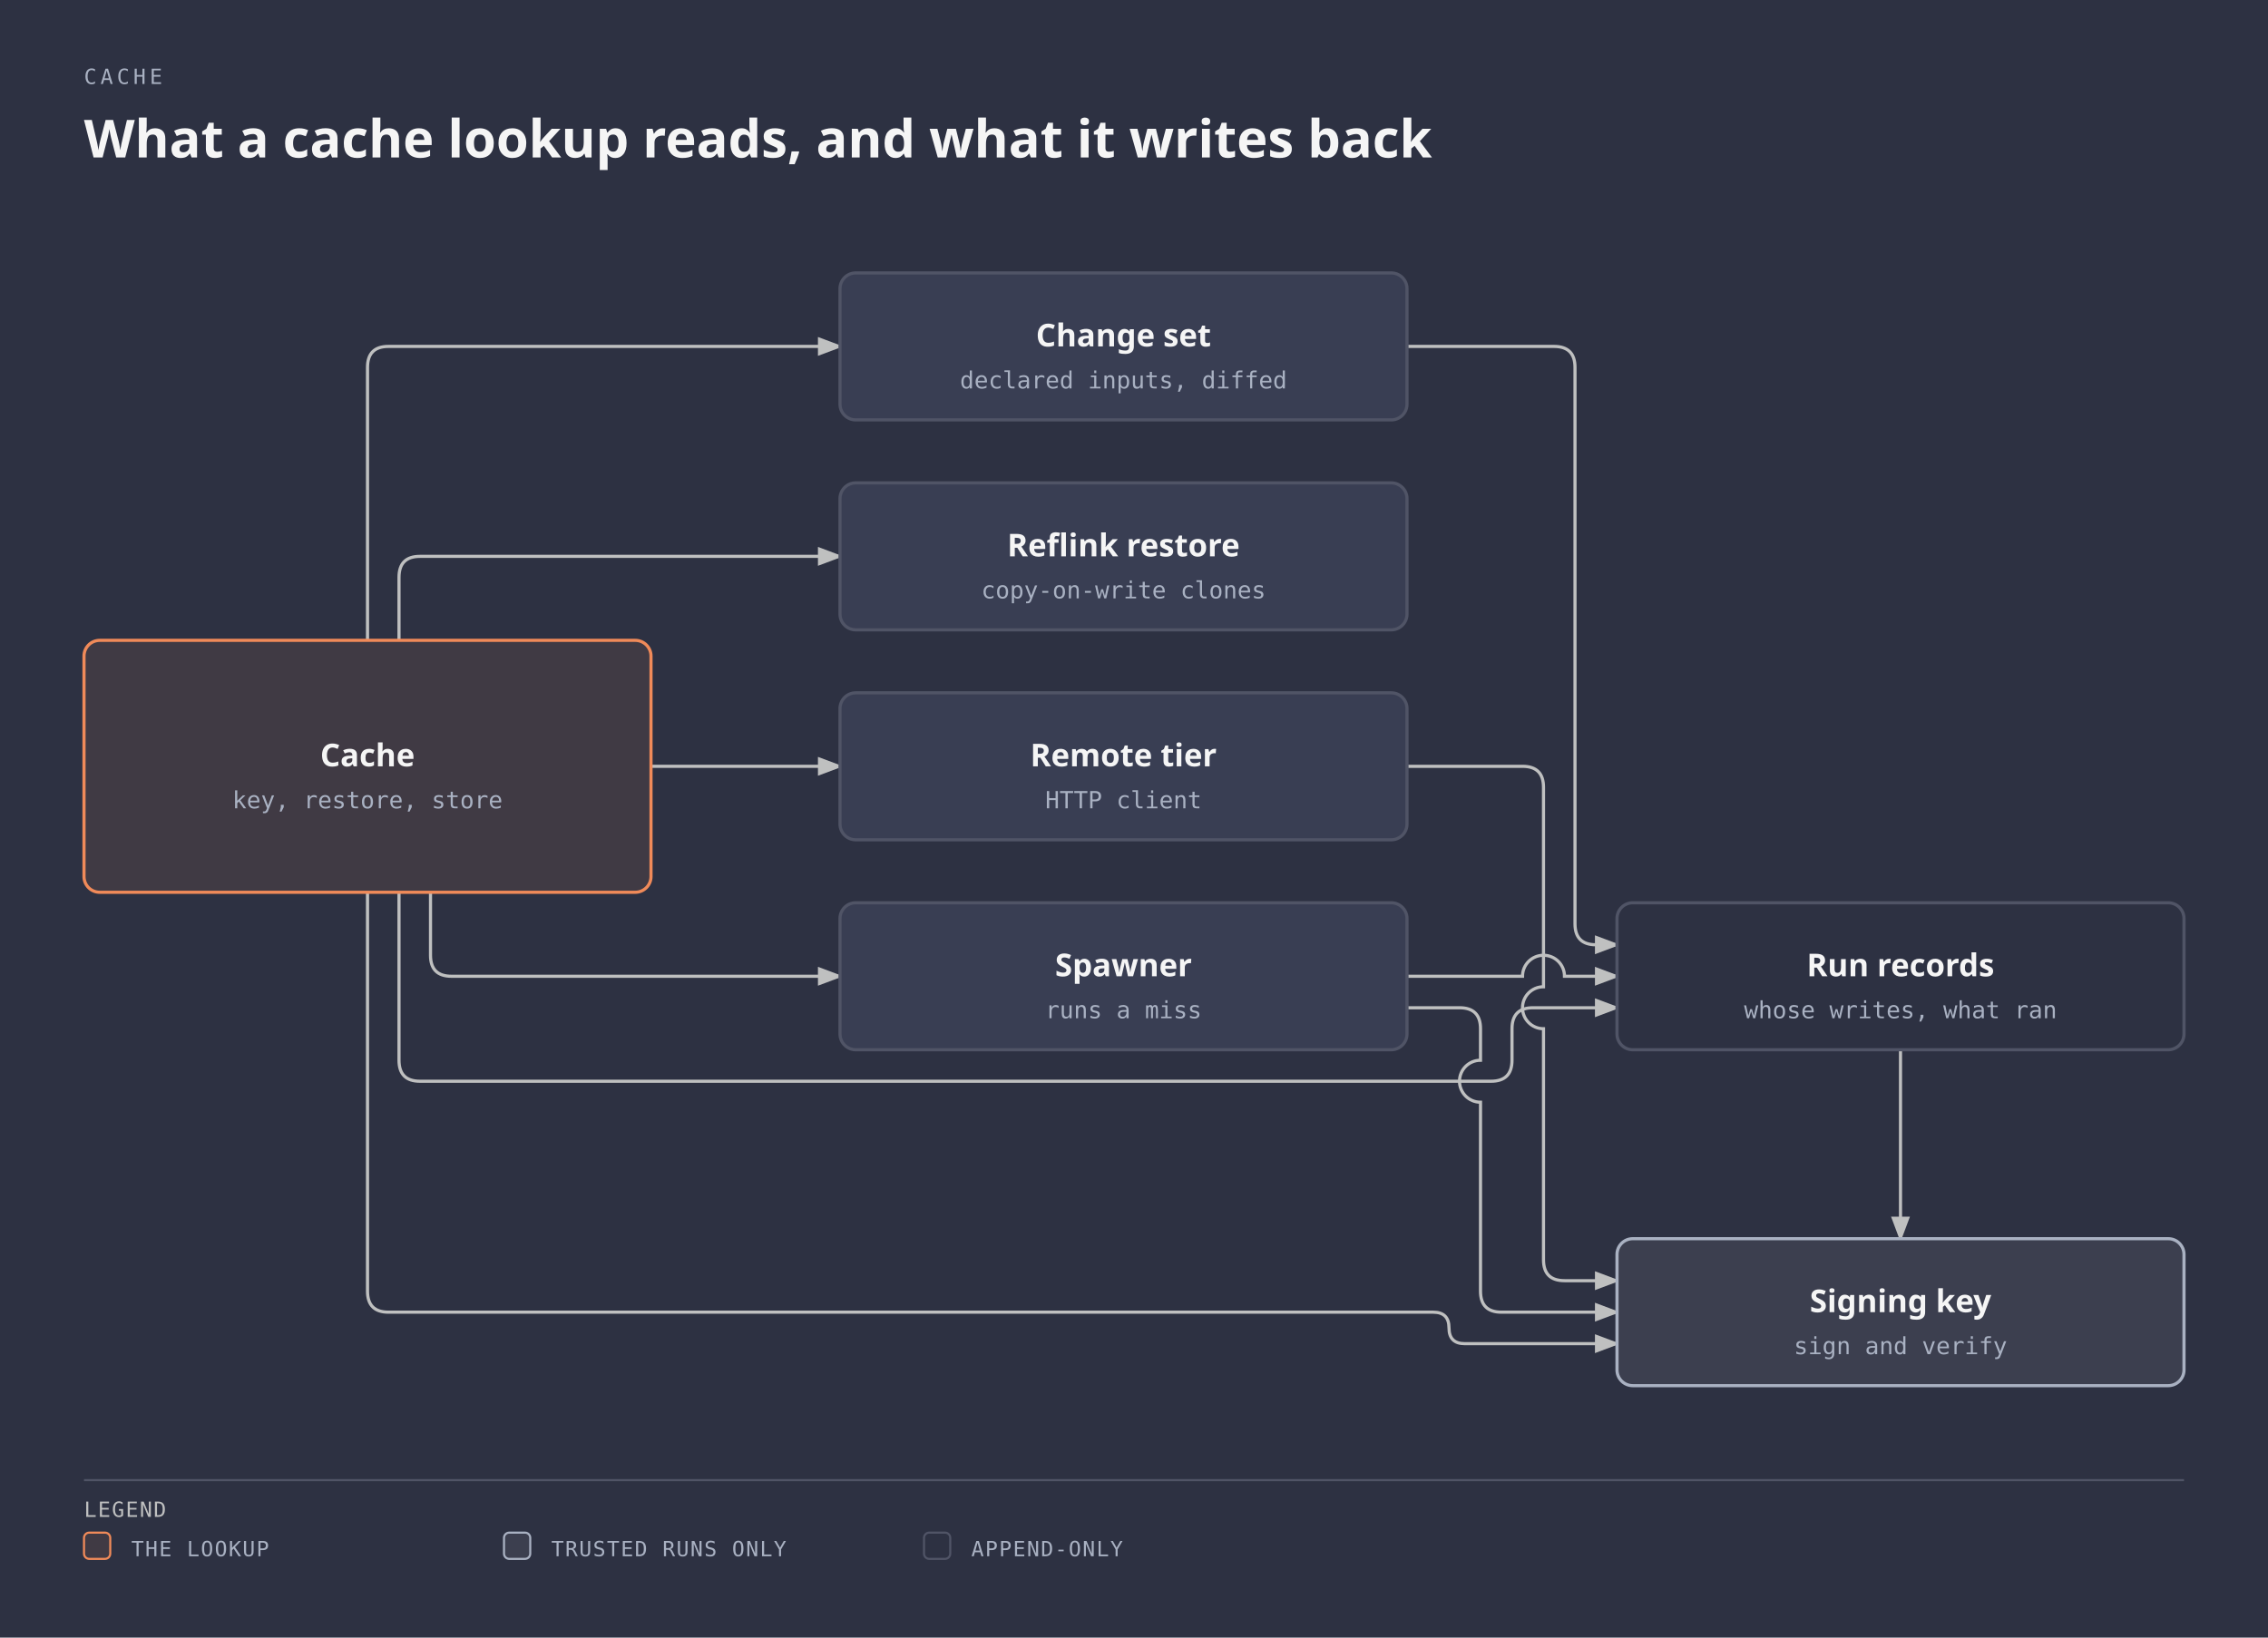
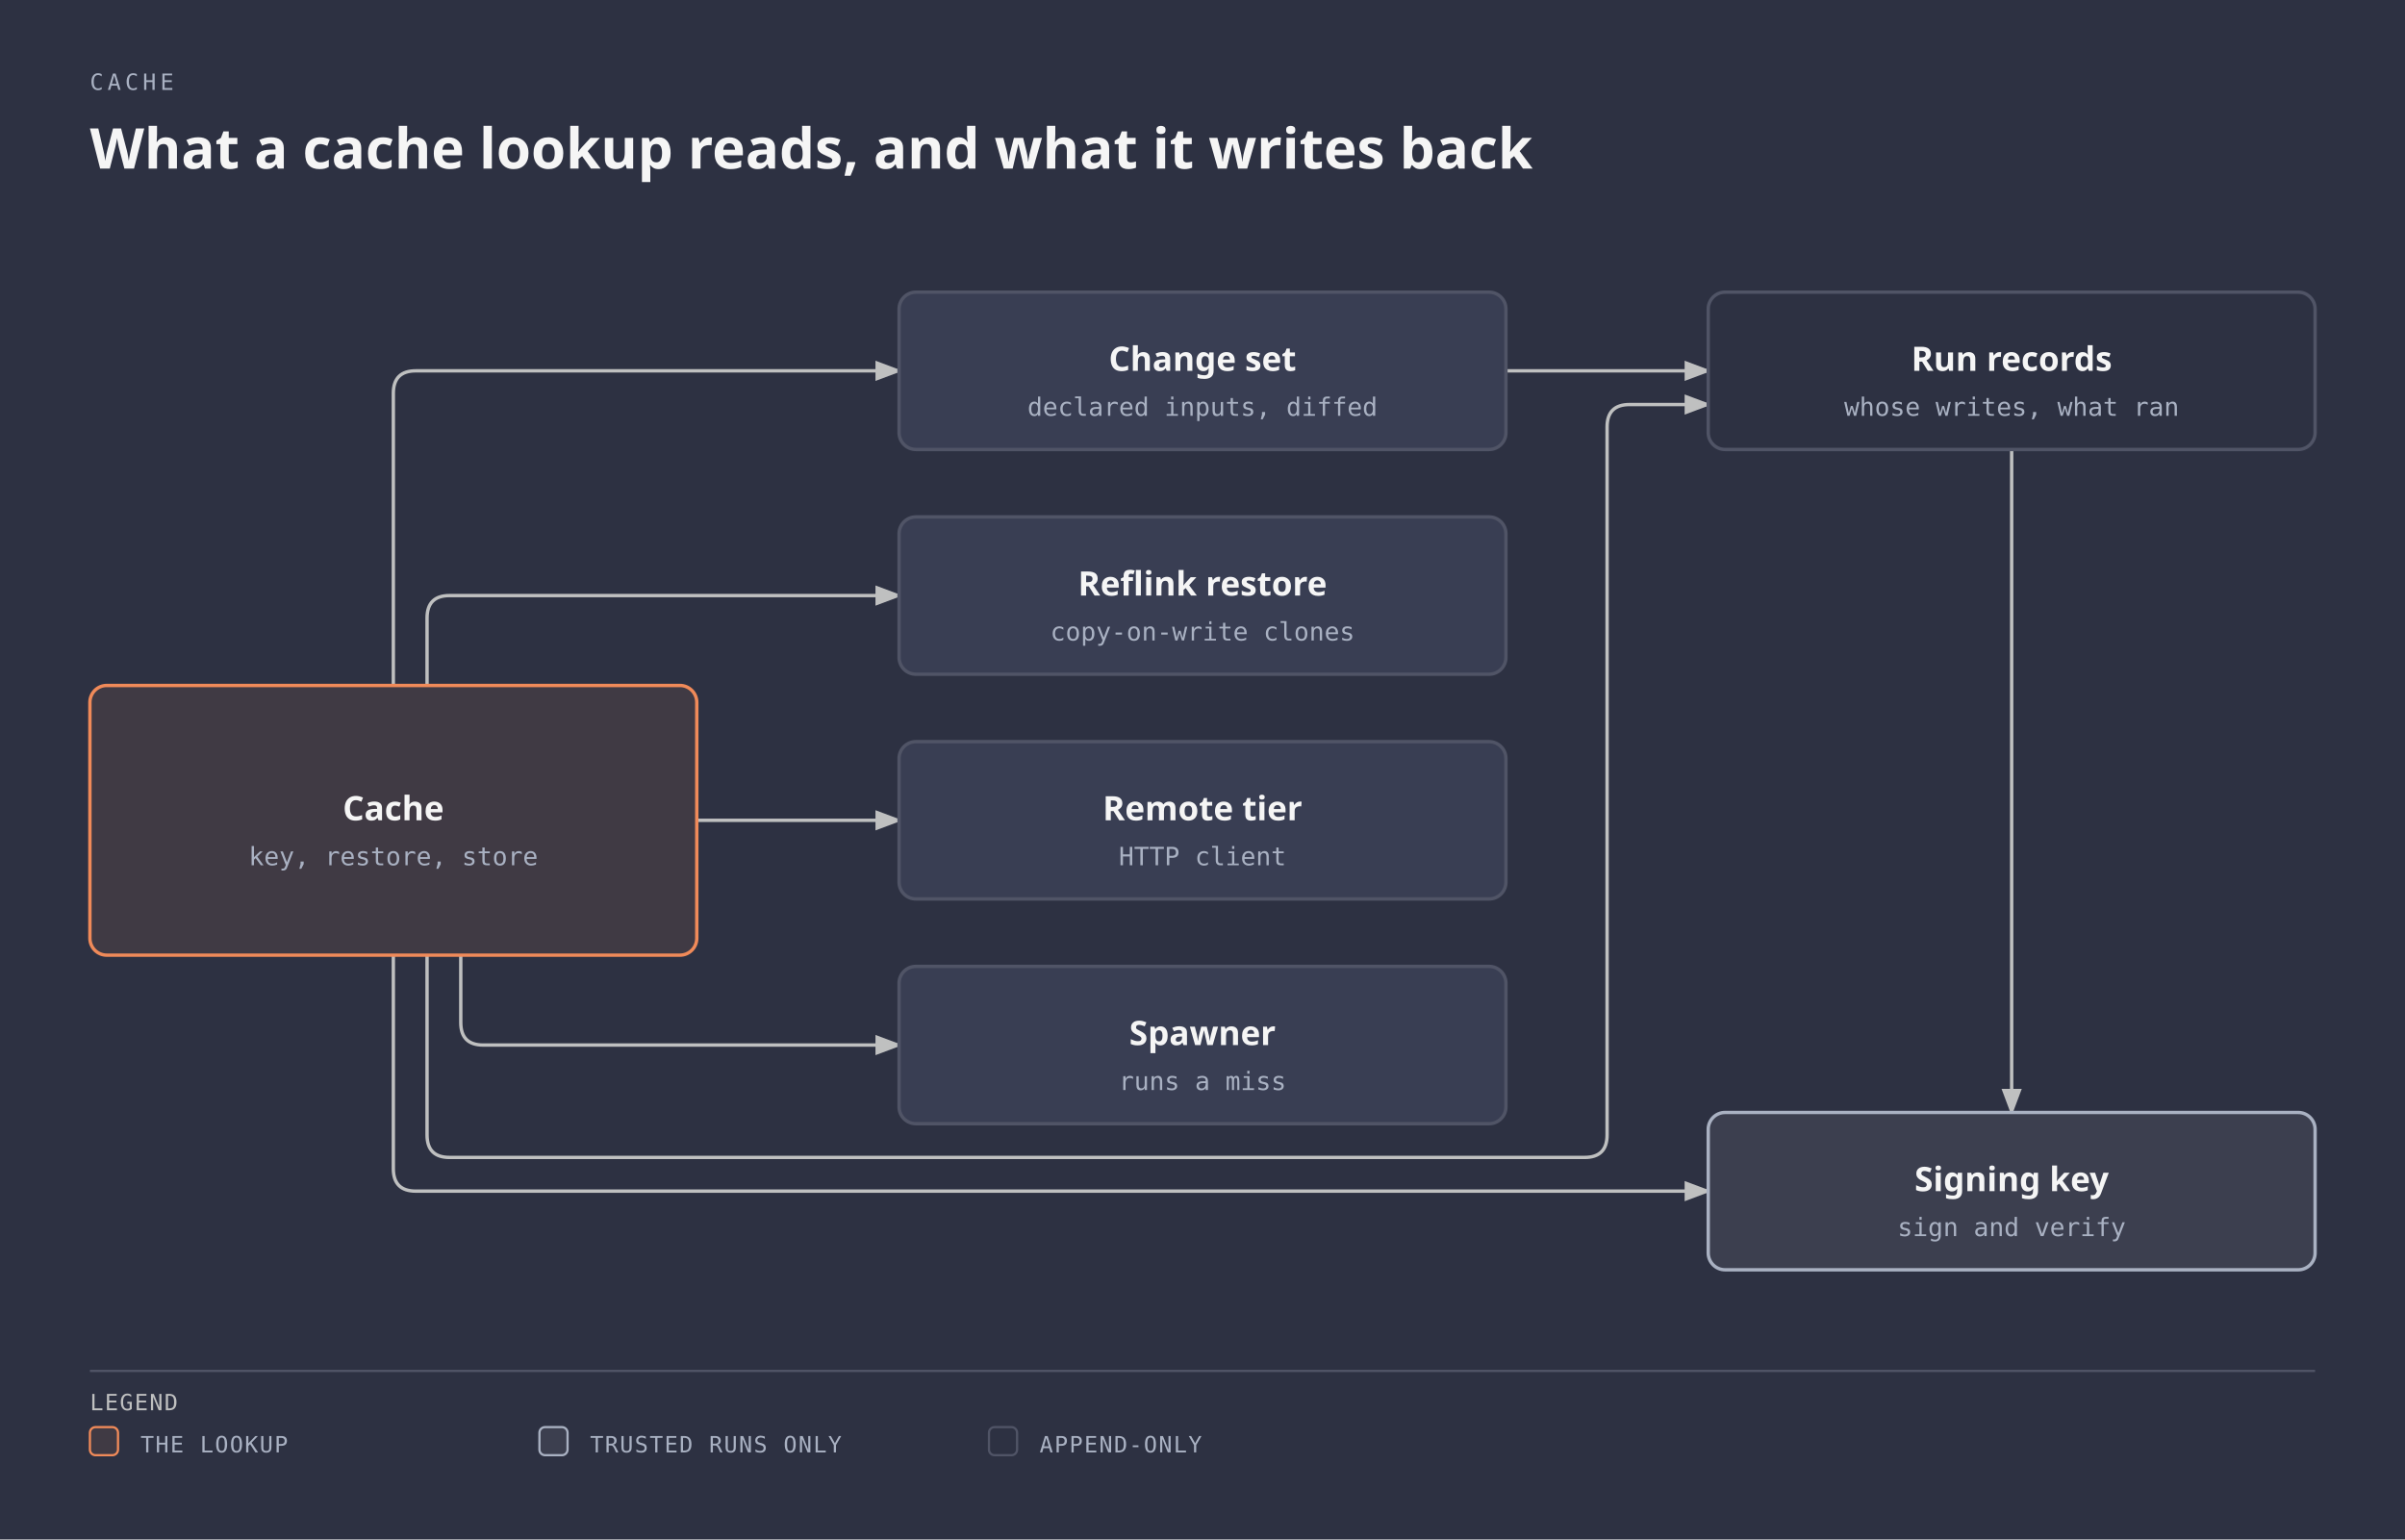
- <svg xmlns="http://www.w3.org/2000/svg" viewBox="0 0 864 624" width="864" height="624" role="img" aria-labelledby="cache-internals-title cache-internals-desc" class="magus-diagram">
+ <svg xmlns="http://www.w3.org/2000/svg" viewBox="0 0 856 548" width="856" height="548" role="img" aria-labelledby="cache-internals-title cache-internals-desc" class="magus-diagram">
  <defs>
    <marker id="cache-internals-arrow-default" markerWidth="8" markerHeight="6" refX="7" refY="3" orient="auto">
      <polygon points="0 0, 8 3, 0 6" fill="#bfc0c0" />
    </marker>
    <marker id="cache-internals-arrow-accent" markerWidth="8" markerHeight="6" refX="7" refY="3" orient="auto">
      <polygon points="0 0, 8 3, 0 6" fill="#f08a59" />
    </marker>
    <marker id="cache-internals-arrow-link" markerWidth="8" markerHeight="6" refX="7" refY="3" orient="auto">
      <polygon points="0 0, 8 3, 0 6" fill="#6a95d8" />
    </marker>
  </defs>
  <rect width="100%" height="100%" fill="#2d3142" />
  <text x="32" y="32" fill="#a9b1c2" font-family="monospace" font-size="8" style="font-variant-ligatures:none" letter-spacing="0.18em">CACHE</text>
  <text x="32" y="60" fill="#f5f5f5" font-family="sans-serif" font-size="20" font-weight="600">What a cache lookup reads, and what it writes back</text>
  <g transform="translate(0,40)">
    <path data-edge="internal/cache-&gt;internal/changeset" id="cache-internals-edge-internal_2fcache-internal_2fchangeset" d="M 140 204 L 140 100 Q 140 92 148 92 L 320 92" fill="none" stroke="#bfc0c0" stroke-width="1.2" marker-end="url(#cache-internals-arrow-default)" />
    <path data-edge="internal/cache-&gt;internal/cache/reflink" id="cache-internals-edge-internal_2fcache-internal_2fcache_2freflink" d="M 152 204 L 152 180 Q 152 172 160 172 L 320 172" fill="none" stroke="#bfc0c0" stroke-width="1.2" marker-end="url(#cache-internals-arrow-default)" />
    <path data-edge="internal/cache-&gt;internal/httpx" id="cache-internals-edge-internal_2fcache-internal_2fhttpx" d="M 248 252 L 320 252" fill="none" stroke="#bfc0c0" stroke-width="1.2" marker-end="url(#cache-internals-arrow-default)" />
    <path data-edge="internal/cache-&gt;internal/proc/spawn" id="cache-internals-edge-internal_2fcache-internal_2fproc_2fspawn" d="M 164 300 L 164 324 Q 164 332 172 332 L 320 332" fill="none" stroke="#bfc0c0" stroke-width="1.2" marker-end="url(#cache-internals-arrow-default)" />
-     <path data-edge="internal/cache-&gt;group:Run records" id="cache-internals-edge-internal_2fcache-group_3aRun_20records" d="M 152 300 L 152 364 Q 152 372 160 372 L 568 372 Q 576 372 576 364 L 576 352 Q 576 344 584 344 L 616 344" fill="none" stroke="#bfc0c0" stroke-width="1.2" marker-end="url(#cache-internals-arrow-default)" />
-     <path data-edge="internal/cache-&gt;libs/secrets" id="cache-internals-edge-internal_2fcache-libs_2fsecrets" d="M 140 300 L 140 452 Q 140 460 148 460 L 546 460 Q 552 460 552 466 L 552 466 Q 552 472 558 472 L 616 472" fill="none" stroke="#bfc0c0" stroke-width="1.2" marker-end="url(#cache-internals-arrow-default)" />
-     <path data-edge="internal/changeset-&gt;group:Run records" id="cache-internals-edge-internal_2fchangeset-group_3aRun_20records" d="M 536 92 L 592 92 Q 600 92 600 100 L 600 312 Q 600 320 608 320 L 616 320" fill="none" stroke="#bfc0c0" stroke-width="1.2" marker-end="url(#cache-internals-arrow-default)" />
-     <path data-edge="internal/httpx-&gt;libs/secrets" id="cache-internals-edge-internal_2fhttpx-libs_2fsecrets" d="M 536 252 L 580 252 Q 588 252 588 260 L 588 336 A 8 8 0 0 0 588 352 L 588 440 Q 588 448 596 448 L 616 448" fill="none" stroke="#bfc0c0" stroke-width="1.2" marker-end="url(#cache-internals-arrow-default)" />
-     <path data-edge="internal/proc/spawn-&gt;group:Run records" id="cache-internals-edge-internal_2fproc_2fspawn-group_3aRun_20records" d="M 536 332 L 580 332 A 8 8 0 0 1 596 332 L 616 332" fill="none" stroke="#bfc0c0" stroke-width="1.2" marker-end="url(#cache-internals-arrow-default)" />
-     <path data-edge="internal/proc/spawn-&gt;libs/secrets" id="cache-internals-edge-internal_2fproc_2fspawn-libs_2fsecrets" d="M 536 344 L 556 344 Q 564 344 564 352 L 564 364 A 8 8 0 0 0 564 380 L 564 452 Q 564 460 572 460 L 616 460" fill="none" stroke="#bfc0c0" stroke-width="1.2" marker-end="url(#cache-internals-arrow-default)" />
-     <path data-edge="group:Run records-&gt;libs/secrets" id="cache-internals-edge-group_3aRun_20records-libs_2fsecrets" d="M 724 360 L 724 432" fill="none" stroke="#bfc0c0" stroke-width="1.2" marker-end="url(#cache-internals-arrow-default)" />
+     <path data-edge="internal/cache-&gt;group:Run records" id="cache-internals-edge-internal_2fcache-group_3aRun_20records" d="M 152 300 L 152 364 Q 152 372 160 372 L 564 372 Q 572 372 572 364 L 572 112 Q 572 104 580 104 L 608 104" fill="none" stroke="#bfc0c0" stroke-width="1.2" marker-end="url(#cache-internals-arrow-default)" />
+     <path data-edge="internal/cache-&gt;libs/secrets" id="cache-internals-edge-internal_2fcache-libs_2fsecrets" d="M 140 300 L 140 376 Q 140 384 148 384 L 608 384" fill="none" stroke="#bfc0c0" stroke-width="1.2" marker-end="url(#cache-internals-arrow-default)" />
+     <path data-edge="internal/changeset-&gt;group:Run records" id="cache-internals-edge-internal_2fchangeset-group_3aRun_20records" d="M 536 92 L 608 92" fill="none" stroke="#bfc0c0" stroke-width="1.2" marker-end="url(#cache-internals-arrow-default)" />
+     <path data-edge="group:Run records-&gt;libs/secrets" id="cache-internals-edge-group_3aRun_20records-libs_2fsecrets" d="M 716 120 L 716 356" fill="none" stroke="#bfc0c0" stroke-width="1.2" marker-end="url(#cache-internals-arrow-default)" />
    <g data-node="internal/cache" data-anchor="internal/cache">
      <rect x="32" y="204" width="216" height="96" rx="6" fill="#2d3142" />
      <rect x="32" y="204" width="216" height="96" rx="6" fill="#403a44" stroke="#f08a59" stroke-width="1.2" />
      <text x="140" y="252" fill="#f5f5f5" font-family="sans-serif" font-size="12" font-weight="600" text-anchor="middle">Cache</text>
      <text x="140" y="268" fill="#a9b1c2" font-family="monospace" font-size="9" style="font-variant-ligatures:none" text-anchor="middle">key, restore, store</text>
    </g>
    <g data-node="internal/changeset" data-anchor="internal/changeset">
      <rect x="320" y="64" width="216" height="56" rx="6" fill="#2d3142" />
      <rect x="320" y="64" width="216" height="56" rx="6" fill="#393e53" stroke="#505466" stroke-width="1.2" />
      <text x="428" y="92" fill="#f5f5f5" font-family="sans-serif" font-size="12" font-weight="600" text-anchor="middle">Change set</text>
      <text x="428" y="108" fill="#a9b1c2" font-family="monospace" font-size="9" style="font-variant-ligatures:none" text-anchor="middle">declared inputs, diffed</text>
    </g>
    <g data-node="internal/cache/reflink" data-anchor="internal/cache/reflink">
      <rect x="320" y="144" width="216" height="56" rx="6" fill="#2d3142" />
      <rect x="320" y="144" width="216" height="56" rx="6" fill="#393e53" stroke="#505466" stroke-width="1.2" />
      <text x="428" y="172" fill="#f5f5f5" font-family="sans-serif" font-size="12" font-weight="600" text-anchor="middle">Reflink restore</text>
      <text x="428" y="188" fill="#a9b1c2" font-family="monospace" font-size="9" style="font-variant-ligatures:none" text-anchor="middle">copy-on-write clones</text>
    </g>
    <g data-node="internal/httpx" data-anchor="internal/httpx">
      <rect x="320" y="224" width="216" height="56" rx="6" fill="#2d3142" />
      <rect x="320" y="224" width="216" height="56" rx="6" fill="#393e53" stroke="#505466" stroke-width="1.2" />
      <text x="428" y="252" fill="#f5f5f5" font-family="sans-serif" font-size="12" font-weight="600" text-anchor="middle">Remote tier</text>
      <text x="428" y="268" fill="#a9b1c2" font-family="monospace" font-size="9" style="font-variant-ligatures:none" text-anchor="middle">HTTP client</text>
    </g>
    <g data-node="internal/proc/spawn" data-anchor="internal/proc/spawn">
      <rect x="320" y="304" width="216" height="56" rx="6" fill="#2d3142" />
      <rect x="320" y="304" width="216" height="56" rx="6" fill="#393e53" stroke="#505466" stroke-width="1.2" />
      <text x="428" y="332" fill="#f5f5f5" font-family="sans-serif" font-size="12" font-weight="600" text-anchor="middle">Spawner</text>
      <text x="428" y="348" fill="#a9b1c2" font-family="monospace" font-size="9" style="font-variant-ligatures:none" text-anchor="middle">runs a miss</text>
    </g>
    <g data-node="group:Run records">
-       <rect x="616" y="304" width="216" height="56" rx="6" fill="#2d3142" />
-       <rect x="616" y="304" width="216" height="56" rx="6" fill="#2d3142" stroke="#505466" stroke-width="1.2" />
-       <text x="724" y="332" fill="#f5f5f5" font-family="sans-serif" font-size="12" font-weight="600" text-anchor="middle">Run records</text>
-       <text x="724" y="348" fill="#a9b1c2" font-family="monospace" font-size="9" style="font-variant-ligatures:none" text-anchor="middle">whose writes, what ran</text>
+       <rect x="608" y="64" width="216" height="56" rx="6" fill="#2d3142" />
+       <rect x="608" y="64" width="216" height="56" rx="6" fill="#2d3142" stroke="#505466" stroke-width="1.2" />
+       <text x="716" y="92" fill="#f5f5f5" font-family="sans-serif" font-size="12" font-weight="600" text-anchor="middle">Run records</text>
+       <text x="716" y="108" fill="#a9b1c2" font-family="monospace" font-size="9" style="font-variant-ligatures:none" text-anchor="middle">whose writes, what ran</text>
    </g>
    <g data-node="libs/secrets" data-anchor="libs/secrets">
-       <rect x="616" y="432" width="216" height="56" rx="6" fill="#2d3142" />
-       <rect x="616" y="432" width="216" height="56" rx="6" fill="#bfc0c0" stroke="#a9b1c2" fill-opacity="0.1" stroke-width="1.2" />
-       <text x="724" y="460" fill="#f5f5f5" font-family="sans-serif" font-size="12" font-weight="600" text-anchor="middle">Signing key</text>
-       <text x="724" y="476" fill="#a9b1c2" font-family="monospace" font-size="9" style="font-variant-ligatures:none" text-anchor="middle">sign and verify</text>
+       <rect x="608" y="356" width="216" height="56" rx="6" fill="#2d3142" />
+       <rect x="608" y="356" width="216" height="56" rx="6" fill="#bfc0c0" stroke="#a9b1c2" fill-opacity="0.1" stroke-width="1.2" />
+       <text x="716" y="384" fill="#f5f5f5" font-family="sans-serif" font-size="12" font-weight="600" text-anchor="middle">Signing key</text>
+       <text x="716" y="400" fill="#a9b1c2" font-family="monospace" font-size="9" style="font-variant-ligatures:none" text-anchor="middle">sign and verify</text>
    </g>
-     <line x1="32" y1="524" x2="832" y2="524" stroke="#505466" stroke-width="0.8" />
-     <text x="32" y="538" fill="#bfc0c0" font-family="monospace" font-size="8" style="font-variant-ligatures:none" letter-spacing="0.06em">LEGEND</text>
-     <rect x="32" y="544" width="10" height="10" rx="2" fill="#403a44" stroke="#f08a59" stroke-width="0.8" />
-     <text x="50" y="553" fill="#a9b1c2" font-family="monospace" font-size="8" style="font-variant-ligatures:none" letter-spacing="0.06em">THE LOOKUP</text>
-     <rect x="192" y="544" width="10" height="10" rx="2" fill="#bfc0c0" stroke="#a9b1c2" fill-opacity="0.1" stroke-width="0.8" />
-     <text x="210" y="553" fill="#a9b1c2" font-family="monospace" font-size="8" style="font-variant-ligatures:none" letter-spacing="0.06em">TRUSTED RUNS ONLY</text>
-     <rect x="352" y="544" width="10" height="10" rx="2" fill="#2d3142" stroke="#505466" stroke-width="0.8" />
-     <text x="370" y="553" fill="#a9b1c2" font-family="monospace" font-size="8" style="font-variant-ligatures:none" letter-spacing="0.06em">APPEND-ONLY</text>
+     <line x1="32" y1="448" x2="824" y2="448" stroke="#505466" stroke-width="0.8" />
+     <text x="32" y="462" fill="#bfc0c0" font-family="monospace" font-size="8" style="font-variant-ligatures:none" letter-spacing="0.06em">LEGEND</text>
+     <rect x="32" y="468" width="10" height="10" rx="2" fill="#403a44" stroke="#f08a59" stroke-width="0.8" />
+     <text x="50" y="477" fill="#a9b1c2" font-family="monospace" font-size="8" style="font-variant-ligatures:none" letter-spacing="0.06em">THE LOOKUP</text>
+     <rect x="192" y="468" width="10" height="10" rx="2" fill="#bfc0c0" stroke="#a9b1c2" fill-opacity="0.1" stroke-width="0.8" />
+     <text x="210" y="477" fill="#a9b1c2" font-family="monospace" font-size="8" style="font-variant-ligatures:none" letter-spacing="0.06em">TRUSTED RUNS ONLY</text>
+     <rect x="352" y="468" width="10" height="10" rx="2" fill="#2d3142" stroke="#505466" stroke-width="0.8" />
+     <text x="370" y="477" fill="#a9b1c2" font-family="monospace" font-size="8" style="font-variant-ligatures:none" letter-spacing="0.06em">APPEND-ONLY</text>
  </g>
</svg>
